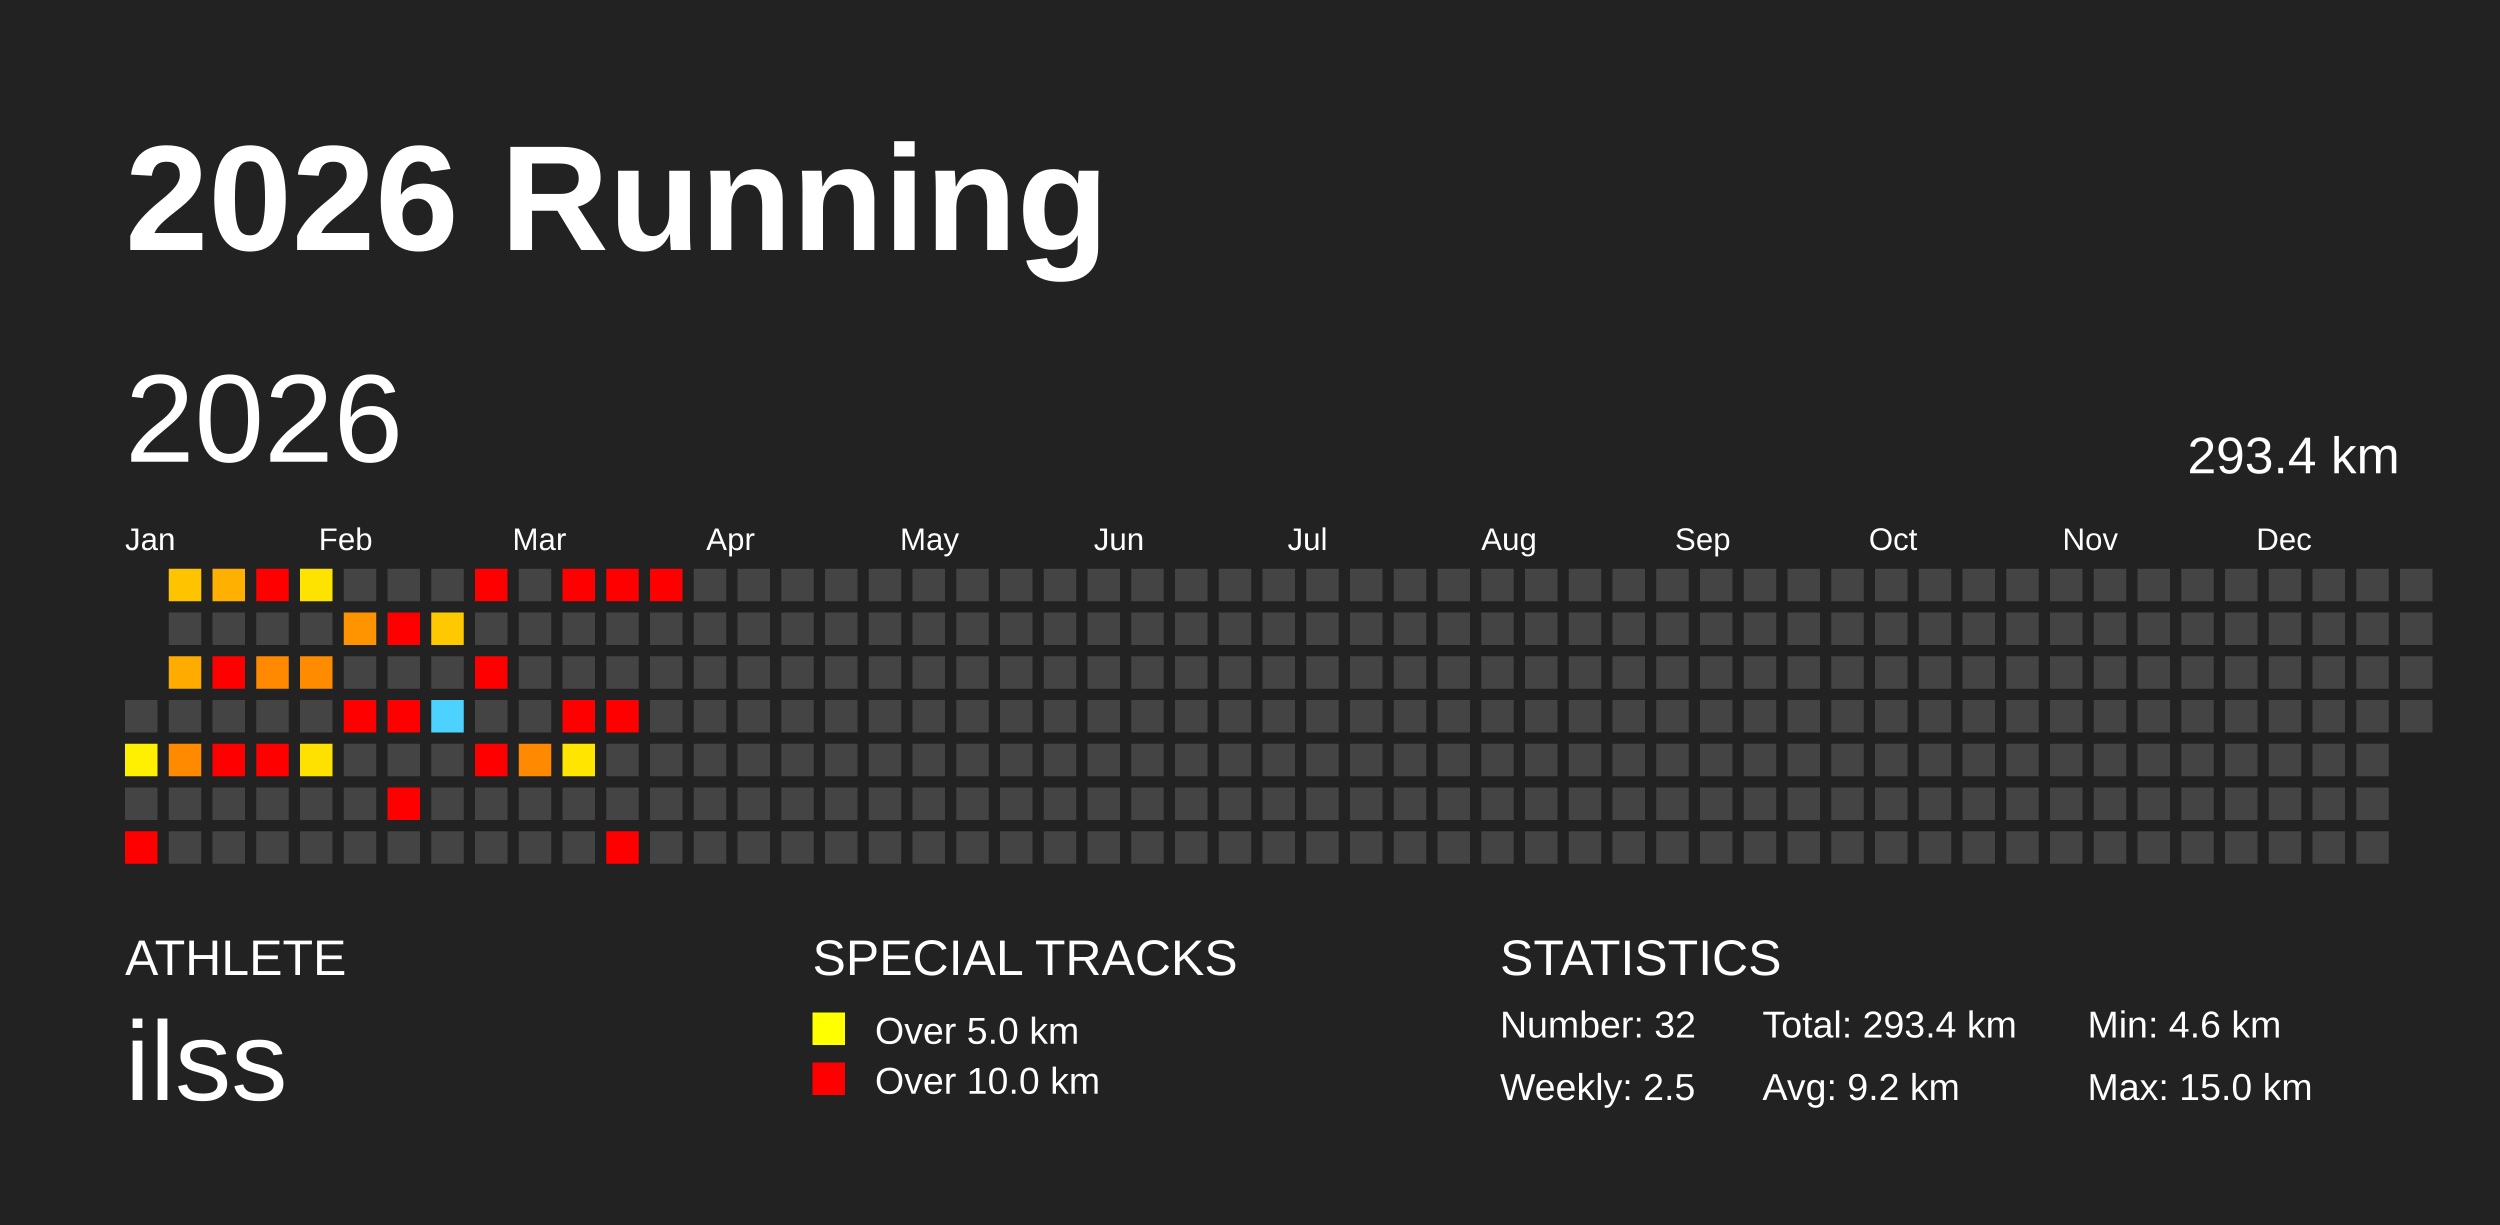
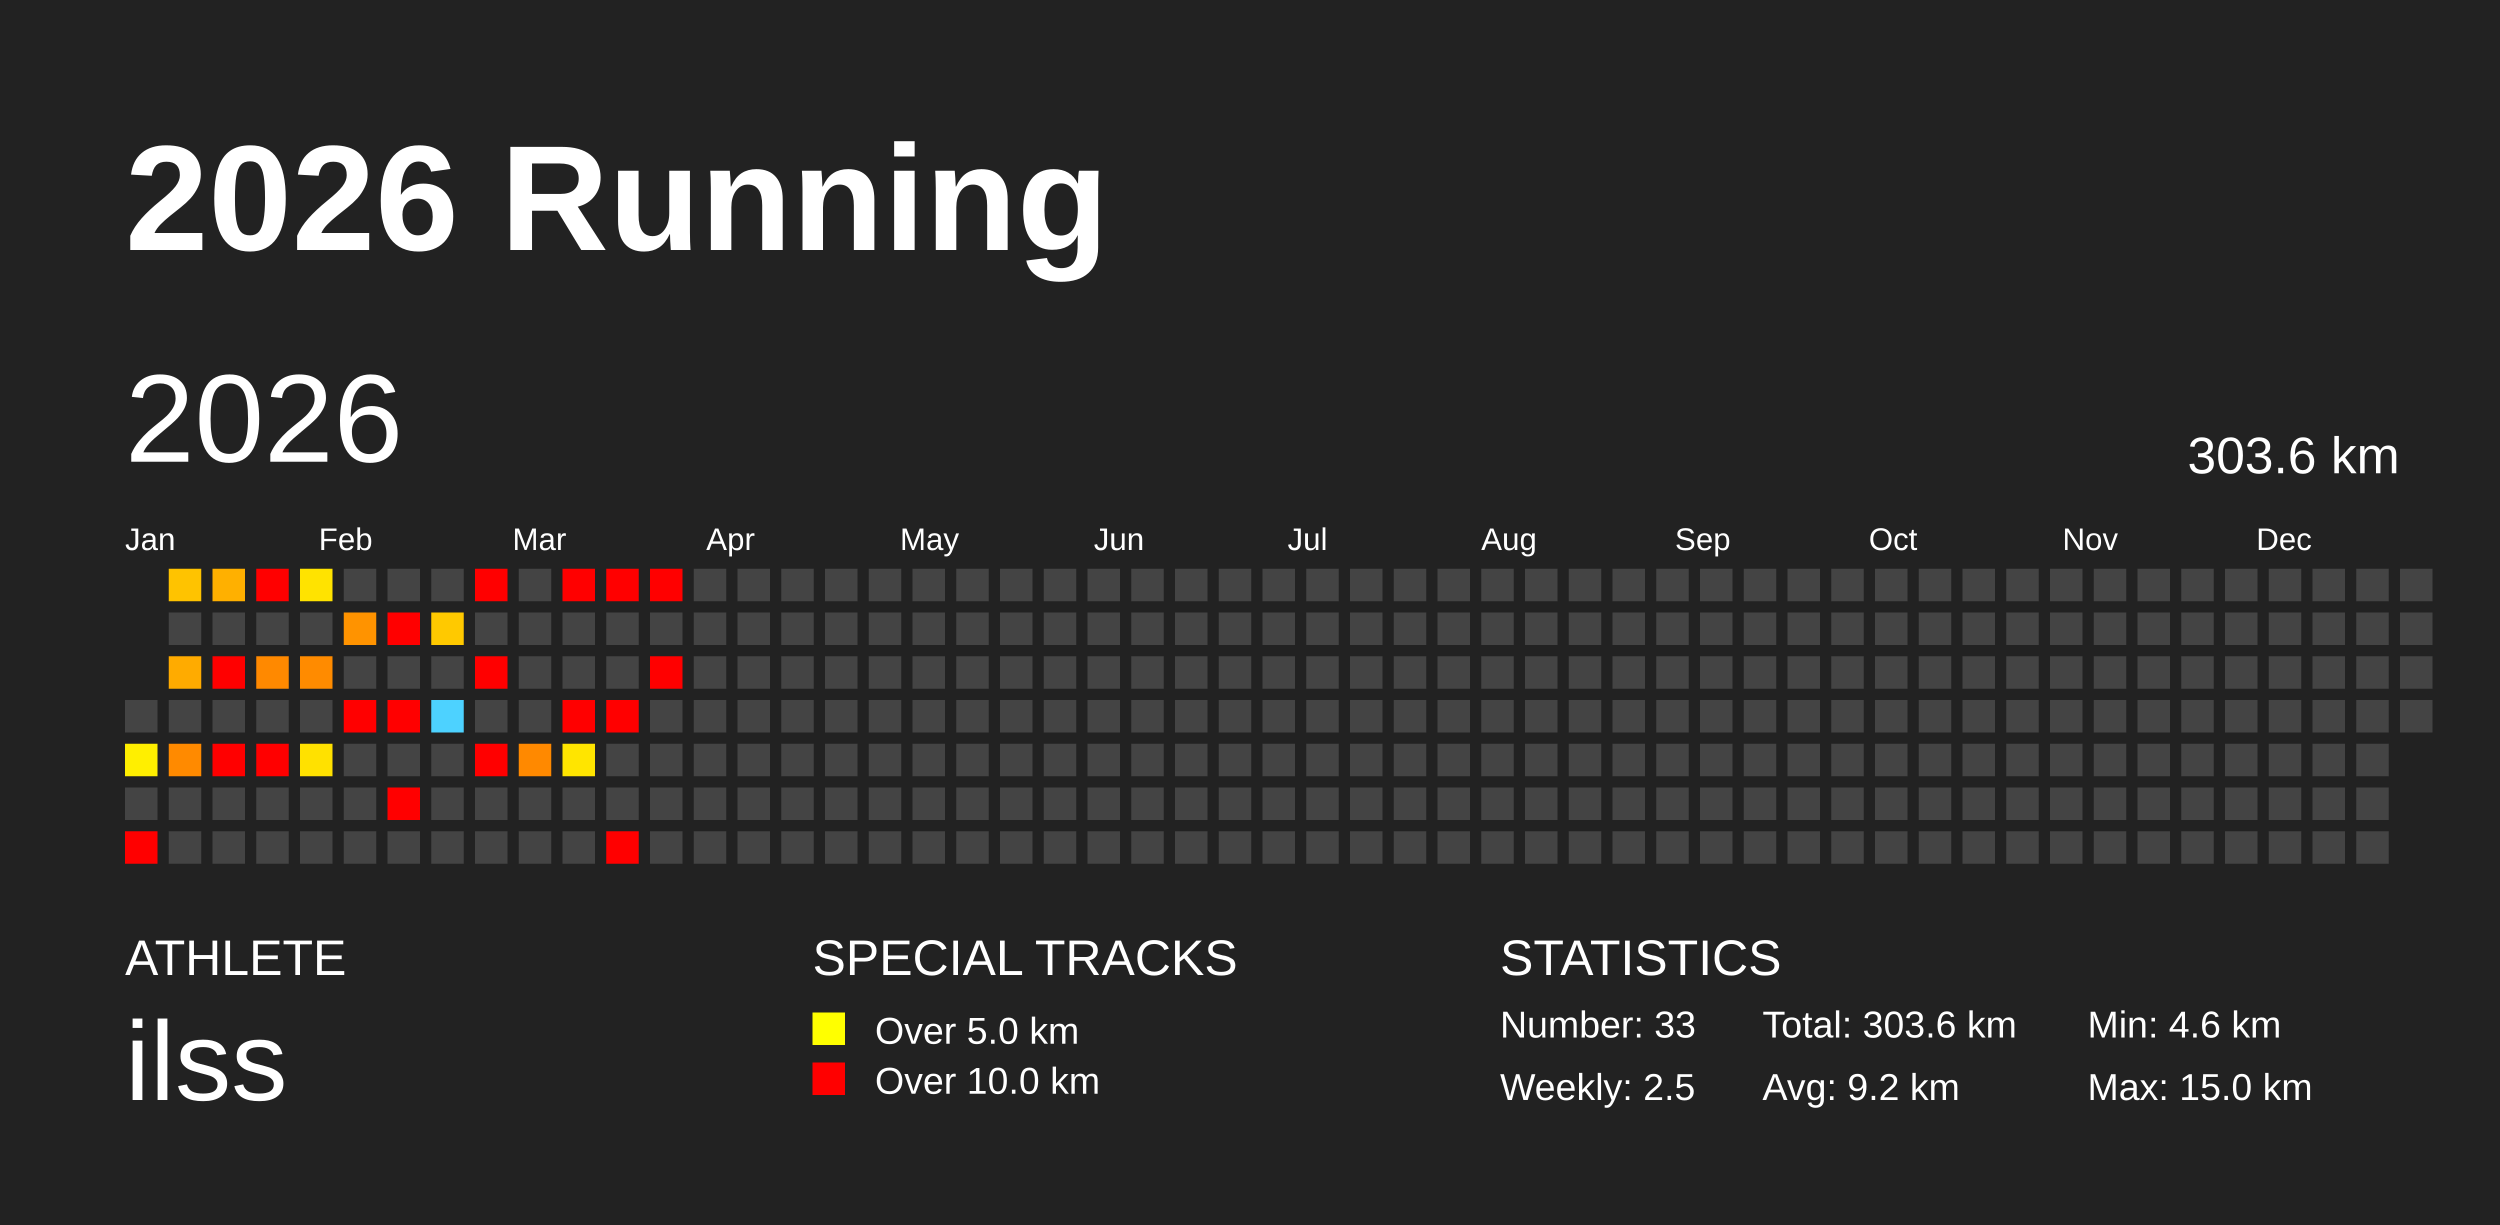
<svg xmlns="http://www.w3.org/2000/svg" baseProfile="full" height="98mm" version="1.1" viewBox="0,0,200,98" width="200mm">
  <defs />
  <rect fill="#222222" height="98" width="200" x="0" y="0" />
  <text fill="#FFFFFF" style="font-size:12px; font-family:Arial; font-weight:bold;" x="10" y="20">2026 Running</text>
  <text fill="#FFFFFF" style="font-size:4px; font-family:Arial" x="10" y="78">ATHLETE</text>
  <text fill="#FFFFFF" style="font-size:9px; font-family:Arial" x="10" y="88">ilss</text>
  <text fill="#FFFFFF" style="font-size:4px; font-family:Arial" x="65" y="78">SPECIAL TRACKS</text>
  <rect fill="yellow" height="2.6" width="2.6" x="65" y="81" />
  <text fill="#FFFFFF" style="font-size:3px; font-family:Arial" x="70" y="83.5">Over 5.0 km</text>
  <rect fill="red" height="2.6" width="2.6" x="65" y="85" />
  <text fill="#FFFFFF" style="font-size:3px; font-family:Arial" x="70" y="87.5">Over 10.0 km</text>
  <text fill="#FFFFFF" style="font-size:4px; font-family:Arial" x="120" y="78">STATISTICS</text>
-   <text fill="#FFFFFF" style="font-size:3px; font-family:Arial" x="120" y="83">Number: 32</text>
+   <text fill="#FFFFFF" style="font-size:3px; font-family:Arial" x="120" y="83">Number: 33</text>
  <text fill="#FFFFFF" style="font-size:3px; font-family:Arial" x="120" y="88">Weekly: 2.5</text>
-   <text fill="#FFFFFF" style="font-size:3px; font-family:Arial" x="141" y="83">Total: 293.4 km</text>
+   <text fill="#FFFFFF" style="font-size:3px; font-family:Arial" x="141" y="83">Total: 303.6 km</text>
  <text fill="#FFFFFF" style="font-size:3px; font-family:Arial" x="141" y="88">Avg: 9.2 km</text>
  <text fill="#FFFFFF" style="font-size:3px; font-family:Arial" x="167" y="83">Min: 4.6 km</text>
  <text fill="#FFFFFF" style="font-size:3px; font-family:Arial" x="167" y="88">Max: 15.0 km</text>
  <text dominant-baseline="hanging" fill="#FFFFFF" style="font-size:10.0px; font-family:Arial;" x="10" y="30">2026</text>
-   <text dominant-baseline="hanging" fill="#FFFFFF" style="font-size:4.125px; font-family:Arial;" x="175" y="35">293.4 km</text>
+   <text dominant-baseline="hanging" fill="#FFFFFF" style="font-size:4.125px; font-family:Arial;" x="175" y="35">303.6 km</text>
  <text fill="#FFFFFF" style="font-size:2.5px; font-family:Arial" x="10.0" y="44">Jan</text>
  <text fill="#FFFFFF" style="font-size:2.5px; font-family:Arial" x="25.5" y="44">Feb</text>
  <text fill="#FFFFFF" style="font-size:2.5px; font-family:Arial" x="41.0" y="44">Mar</text>
  <text fill="#FFFFFF" style="font-size:2.5px; font-family:Arial" x="56.5" y="44">Apr</text>
  <text fill="#FFFFFF" style="font-size:2.5px; font-family:Arial" x="72.0" y="44">May</text>
  <text fill="#FFFFFF" style="font-size:2.5px; font-family:Arial" x="87.5" y="44">Jun</text>
  <text fill="#FFFFFF" style="font-size:2.5px; font-family:Arial" x="103.0" y="44">Jul</text>
  <text fill="#FFFFFF" style="font-size:2.5px; font-family:Arial" x="118.5" y="44">Aug</text>
  <text fill="#FFFFFF" style="font-size:2.5px; font-family:Arial" x="134.0" y="44">Sep</text>
  <text fill="#FFFFFF" style="font-size:2.5px; font-family:Arial" x="149.5" y="44">Oct</text>
  <text fill="#FFFFFF" style="font-size:2.5px; font-family:Arial" x="165.0" y="44">Nov</text>
  <text fill="#FFFFFF" style="font-size:2.5px; font-family:Arial" x="180.5" y="44">Dec</text>
  <rect fill="#444444" height="2.6" width="2.6" x="10.0" y="56.0" />
  <rect fill="#ffef00" height="2.6" width="2.6" x="10.0" y="59.5" />
  <rect fill="#444444" height="2.6" width="2.6" x="10.0" y="63.0" />
  <rect fill="red" height="2.6" width="2.6" x="10.0" y="66.5" />
  <rect fill="#ffc300" height="2.6" width="2.6" x="13.5" y="45.5" />
  <rect fill="#444444" height="2.6" width="2.6" x="13.5" y="49.0" />
  <rect fill="#ffab00" height="2.6" width="2.6" x="13.5" y="52.5" />
  <rect fill="#444444" height="2.6" width="2.6" x="13.5" y="56.0" />
  <rect fill="#ff8a00" height="2.6" width="2.6" x="13.5" y="59.5" />
  <rect fill="#444444" height="2.6" width="2.6" x="13.5" y="63.0" />
  <rect fill="#444444" height="2.6" width="2.6" x="13.5" y="66.5" />
  <rect fill="#ffb000" height="2.6" width="2.6" x="17.0" y="45.5" />
  <rect fill="#444444" height="2.6" width="2.6" x="17.0" y="49.0" />
  <rect fill="red" height="2.6" width="2.6" x="17.0" y="52.5" />
  <rect fill="#444444" height="2.6" width="2.6" x="17.0" y="56.0" />
  <rect fill="red" height="2.6" width="2.6" x="17.0" y="59.5" />
  <rect fill="#444444" height="2.6" width="2.6" x="17.0" y="63.0" />
  <rect fill="#444444" height="2.6" width="2.6" x="17.0" y="66.5" />
  <rect fill="red" height="2.6" width="2.6" x="20.5" y="45.5" />
  <rect fill="#444444" height="2.6" width="2.6" x="20.5" y="49.0" />
  <rect fill="#ff8900" height="2.6" width="2.6" x="20.5" y="52.5" />
  <rect fill="#444444" height="2.6" width="2.6" x="20.5" y="56.0" />
  <rect fill="red" height="2.6" width="2.6" x="20.5" y="59.5" />
  <rect fill="#444444" height="2.6" width="2.6" x="20.5" y="63.0" />
  <rect fill="#444444" height="2.6" width="2.6" x="20.5" y="66.5" />
  <rect fill="#ffe300" height="2.6" width="2.6" x="24.0" y="45.5" />
  <rect fill="#444444" height="2.6" width="2.6" x="24.0" y="49.0" />
  <rect fill="#ff8b00" height="2.6" width="2.6" x="24.0" y="52.5" />
  <rect fill="#444444" height="2.6" width="2.6" x="24.0" y="56.0" />
  <rect fill="#ffe100" height="2.6" width="2.6" x="24.0" y="59.5" />
  <rect fill="#444444" height="2.6" width="2.6" x="24.0" y="63.0" />
  <rect fill="#444444" height="2.6" width="2.6" x="24.0" y="66.5" />
  <rect fill="#444444" height="2.6" width="2.6" x="27.5" y="45.5" />
  <rect fill="#ff9300" height="2.6" width="2.6" x="27.5" y="49.0" />
  <rect fill="#444444" height="2.6" width="2.6" x="27.5" y="52.5" />
  <rect fill="red" height="2.6" width="2.6" x="27.5" y="56.0" />
  <rect fill="#444444" height="2.6" width="2.6" x="27.5" y="59.5" />
  <rect fill="#444444" height="2.6" width="2.6" x="27.5" y="63.0" />
  <rect fill="#444444" height="2.6" width="2.6" x="27.5" y="66.5" />
  <rect fill="#444444" height="2.6" width="2.6" x="31.0" y="45.5" />
  <rect fill="red" height="2.6" width="2.6" x="31.0" y="49.0" />
  <rect fill="#444444" height="2.6" width="2.6" x="31.0" y="52.5" />
  <rect fill="red" height="2.6" width="2.6" x="31.0" y="56.0" />
  <rect fill="#444444" height="2.6" width="2.6" x="31.0" y="59.5" />
  <rect fill="red" height="2.6" width="2.6" x="31.0" y="63.0" />
  <rect fill="#444444" height="2.6" width="2.6" x="31.0" y="66.5" />
  <rect fill="#444444" height="2.6" width="2.6" x="34.5" y="45.5" />
  <rect fill="#ffc900" height="2.6" width="2.6" x="34.5" y="49.0" />
  <rect fill="#444444" height="2.6" width="2.6" x="34.5" y="52.5" />
  <rect fill="#4dd2ff" height="2.6" width="2.6" x="34.5" y="56.0" />
  <rect fill="#444444" height="2.6" width="2.6" x="34.5" y="59.5" />
  <rect fill="#444444" height="2.6" width="2.6" x="34.5" y="63.0" />
  <rect fill="#444444" height="2.6" width="2.6" x="34.5" y="66.5" />
  <rect fill="red" height="2.6" width="2.6" x="38.0" y="45.5" />
  <rect fill="#444444" height="2.6" width="2.6" x="38.0" y="49.0" />
  <rect fill="red" height="2.6" width="2.6" x="38.0" y="52.5" />
  <rect fill="#444444" height="2.6" width="2.6" x="38.0" y="56.0" />
  <rect fill="red" height="2.6" width="2.6" x="38.0" y="59.5" />
  <rect fill="#444444" height="2.6" width="2.6" x="38.0" y="63.0" />
  <rect fill="#444444" height="2.6" width="2.6" x="38.0" y="66.5" />
  <rect fill="#444444" height="2.6" width="2.6" x="41.5" y="45.5" />
  <rect fill="#444444" height="2.6" width="2.6" x="41.5" y="49.0" />
  <rect fill="#444444" height="2.6" width="2.6" x="41.5" y="52.5" />
  <rect fill="#444444" height="2.6" width="2.6" x="41.5" y="56.0" />
  <rect fill="#ff8900" height="2.6" width="2.6" x="41.5" y="59.5" />
  <rect fill="#444444" height="2.6" width="2.6" x="41.5" y="63.0" />
  <rect fill="#444444" height="2.6" width="2.6" x="41.5" y="66.5" />
  <rect fill="red" height="2.6" width="2.6" x="45.0" y="45.5" />
  <rect fill="#444444" height="2.6" width="2.6" x="45.0" y="49.0" />
  <rect fill="#444444" height="2.6" width="2.6" x="45.0" y="52.5" />
  <rect fill="red" height="2.6" width="2.6" x="45.0" y="56.0" />
  <rect fill="#ffe500" height="2.6" width="2.6" x="45.0" y="59.5" />
  <rect fill="#444444" height="2.6" width="2.6" x="45.0" y="63.0" />
  <rect fill="#444444" height="2.6" width="2.6" x="45.0" y="66.5" />
  <rect fill="red" height="2.6" width="2.6" x="48.5" y="45.5" />
  <rect fill="#444444" height="2.6" width="2.6" x="48.5" y="49.0" />
  <rect fill="#444444" height="2.6" width="2.6" x="48.5" y="52.5" />
  <rect fill="red" height="2.6" width="2.6" x="48.5" y="56.0" />
  <rect fill="#444444" height="2.6" width="2.6" x="48.5" y="59.5" />
  <rect fill="#444444" height="2.6" width="2.6" x="48.5" y="63.0" />
  <rect fill="red" height="2.6" width="2.6" x="48.5" y="66.5" />
  <rect fill="red" height="2.6" width="2.6" x="52.0" y="45.5" />
  <rect fill="#444444" height="2.6" width="2.6" x="52.0" y="49.0" />
-   <rect fill="#444444" height="2.6" width="2.6" x="52.0" y="52.5" />
+   <rect fill="red" height="2.6" width="2.6" x="52.0" y="52.5" />
  <rect fill="#444444" height="2.6" width="2.6" x="52.0" y="56.0" />
  <rect fill="#444444" height="2.6" width="2.6" x="52.0" y="59.5" />
  <rect fill="#444444" height="2.6" width="2.6" x="52.0" y="63.0" />
  <rect fill="#444444" height="2.6" width="2.6" x="52.0" y="66.5" />
  <rect fill="#444444" height="2.6" width="2.6" x="55.5" y="45.5" />
  <rect fill="#444444" height="2.6" width="2.6" x="55.5" y="49.0" />
  <rect fill="#444444" height="2.6" width="2.6" x="55.5" y="52.5" />
  <rect fill="#444444" height="2.6" width="2.6" x="55.5" y="56.0" />
  <rect fill="#444444" height="2.6" width="2.6" x="55.5" y="59.5" />
  <rect fill="#444444" height="2.6" width="2.6" x="55.5" y="63.0" />
  <rect fill="#444444" height="2.6" width="2.6" x="55.5" y="66.5" />
  <rect fill="#444444" height="2.6" width="2.6" x="59.0" y="45.5" />
  <rect fill="#444444" height="2.6" width="2.6" x="59.0" y="49.0" />
  <rect fill="#444444" height="2.6" width="2.6" x="59.0" y="52.5" />
  <rect fill="#444444" height="2.6" width="2.6" x="59.0" y="56.0" />
  <rect fill="#444444" height="2.6" width="2.6" x="59.0" y="59.5" />
  <rect fill="#444444" height="2.6" width="2.6" x="59.0" y="63.0" />
  <rect fill="#444444" height="2.6" width="2.6" x="59.0" y="66.5" />
  <rect fill="#444444" height="2.6" width="2.6" x="62.5" y="45.5" />
  <rect fill="#444444" height="2.6" width="2.6" x="62.5" y="49.0" />
  <rect fill="#444444" height="2.6" width="2.6" x="62.5" y="52.5" />
  <rect fill="#444444" height="2.6" width="2.6" x="62.5" y="56.0" />
  <rect fill="#444444" height="2.6" width="2.6" x="62.5" y="59.5" />
  <rect fill="#444444" height="2.6" width="2.6" x="62.5" y="63.0" />
  <rect fill="#444444" height="2.6" width="2.6" x="62.5" y="66.5" />
  <rect fill="#444444" height="2.6" width="2.6" x="66.0" y="45.5" />
  <rect fill="#444444" height="2.6" width="2.6" x="66.0" y="49.0" />
  <rect fill="#444444" height="2.6" width="2.6" x="66.0" y="52.5" />
  <rect fill="#444444" height="2.6" width="2.6" x="66.0" y="56.0" />
  <rect fill="#444444" height="2.6" width="2.6" x="66.0" y="59.5" />
  <rect fill="#444444" height="2.6" width="2.6" x="66.0" y="63.0" />
  <rect fill="#444444" height="2.6" width="2.6" x="66.0" y="66.5" />
  <rect fill="#444444" height="2.6" width="2.6" x="69.5" y="45.5" />
  <rect fill="#444444" height="2.6" width="2.6" x="69.5" y="49.0" />
  <rect fill="#444444" height="2.6" width="2.6" x="69.5" y="52.5" />
  <rect fill="#444444" height="2.6" width="2.6" x="69.5" y="56.0" />
  <rect fill="#444444" height="2.6" width="2.6" x="69.5" y="59.5" />
  <rect fill="#444444" height="2.6" width="2.6" x="69.5" y="63.0" />
  <rect fill="#444444" height="2.6" width="2.6" x="69.5" y="66.5" />
  <rect fill="#444444" height="2.6" width="2.6" x="73.0" y="45.5" />
  <rect fill="#444444" height="2.6" width="2.6" x="73.0" y="49.0" />
  <rect fill="#444444" height="2.6" width="2.6" x="73.0" y="52.5" />
  <rect fill="#444444" height="2.6" width="2.6" x="73.0" y="56.0" />
  <rect fill="#444444" height="2.6" width="2.6" x="73.0" y="59.5" />
  <rect fill="#444444" height="2.6" width="2.6" x="73.0" y="63.0" />
  <rect fill="#444444" height="2.6" width="2.6" x="73.0" y="66.5" />
  <rect fill="#444444" height="2.6" width="2.6" x="76.5" y="45.5" />
  <rect fill="#444444" height="2.6" width="2.6" x="76.5" y="49.0" />
  <rect fill="#444444" height="2.6" width="2.6" x="76.5" y="52.5" />
  <rect fill="#444444" height="2.6" width="2.6" x="76.5" y="56.0" />
  <rect fill="#444444" height="2.6" width="2.6" x="76.5" y="59.5" />
  <rect fill="#444444" height="2.6" width="2.6" x="76.5" y="63.0" />
  <rect fill="#444444" height="2.6" width="2.6" x="76.5" y="66.5" />
  <rect fill="#444444" height="2.6" width="2.6" x="80.0" y="45.5" />
  <rect fill="#444444" height="2.6" width="2.6" x="80.0" y="49.0" />
  <rect fill="#444444" height="2.6" width="2.6" x="80.0" y="52.5" />
  <rect fill="#444444" height="2.6" width="2.6" x="80.0" y="56.0" />
  <rect fill="#444444" height="2.6" width="2.6" x="80.0" y="59.5" />
  <rect fill="#444444" height="2.6" width="2.6" x="80.0" y="63.0" />
  <rect fill="#444444" height="2.6" width="2.6" x="80.0" y="66.5" />
  <rect fill="#444444" height="2.6" width="2.6" x="83.5" y="45.5" />
  <rect fill="#444444" height="2.6" width="2.6" x="83.5" y="49.0" />
  <rect fill="#444444" height="2.6" width="2.6" x="83.5" y="52.5" />
  <rect fill="#444444" height="2.6" width="2.6" x="83.5" y="56.0" />
  <rect fill="#444444" height="2.6" width="2.6" x="83.5" y="59.5" />
  <rect fill="#444444" height="2.6" width="2.6" x="83.5" y="63.0" />
  <rect fill="#444444" height="2.6" width="2.6" x="83.5" y="66.5" />
  <rect fill="#444444" height="2.6" width="2.6" x="87.0" y="45.5" />
  <rect fill="#444444" height="2.6" width="2.6" x="87.0" y="49.0" />
  <rect fill="#444444" height="2.6" width="2.6" x="87.0" y="52.5" />
  <rect fill="#444444" height="2.6" width="2.6" x="87.0" y="56.0" />
  <rect fill="#444444" height="2.6" width="2.6" x="87.0" y="59.5" />
  <rect fill="#444444" height="2.6" width="2.6" x="87.0" y="63.0" />
  <rect fill="#444444" height="2.6" width="2.6" x="87.0" y="66.5" />
  <rect fill="#444444" height="2.6" width="2.6" x="90.5" y="45.5" />
  <rect fill="#444444" height="2.6" width="2.6" x="90.5" y="49.0" />
  <rect fill="#444444" height="2.6" width="2.6" x="90.5" y="52.5" />
  <rect fill="#444444" height="2.6" width="2.6" x="90.5" y="56.0" />
  <rect fill="#444444" height="2.6" width="2.6" x="90.5" y="59.5" />
  <rect fill="#444444" height="2.6" width="2.6" x="90.5" y="63.0" />
  <rect fill="#444444" height="2.6" width="2.6" x="90.5" y="66.5" />
  <rect fill="#444444" height="2.6" width="2.6" x="94.0" y="45.5" />
  <rect fill="#444444" height="2.6" width="2.6" x="94.0" y="49.0" />
  <rect fill="#444444" height="2.6" width="2.6" x="94.0" y="52.5" />
  <rect fill="#444444" height="2.6" width="2.6" x="94.0" y="56.0" />
  <rect fill="#444444" height="2.6" width="2.6" x="94.0" y="59.5" />
  <rect fill="#444444" height="2.6" width="2.6" x="94.0" y="63.0" />
  <rect fill="#444444" height="2.6" width="2.6" x="94.0" y="66.5" />
  <rect fill="#444444" height="2.6" width="2.6" x="97.5" y="45.5" />
  <rect fill="#444444" height="2.6" width="2.6" x="97.5" y="49.0" />
  <rect fill="#444444" height="2.6" width="2.6" x="97.5" y="52.5" />
  <rect fill="#444444" height="2.6" width="2.6" x="97.5" y="56.0" />
  <rect fill="#444444" height="2.6" width="2.6" x="97.5" y="59.5" />
  <rect fill="#444444" height="2.6" width="2.6" x="97.5" y="63.0" />
  <rect fill="#444444" height="2.6" width="2.6" x="97.5" y="66.5" />
  <rect fill="#444444" height="2.6" width="2.6" x="101.0" y="45.5" />
  <rect fill="#444444" height="2.6" width="2.6" x="101.0" y="49.0" />
  <rect fill="#444444" height="2.6" width="2.6" x="101.0" y="52.5" />
  <rect fill="#444444" height="2.6" width="2.6" x="101.0" y="56.0" />
  <rect fill="#444444" height="2.6" width="2.6" x="101.0" y="59.5" />
  <rect fill="#444444" height="2.6" width="2.6" x="101.0" y="63.0" />
  <rect fill="#444444" height="2.6" width="2.6" x="101.0" y="66.5" />
  <rect fill="#444444" height="2.6" width="2.6" x="104.5" y="45.5" />
  <rect fill="#444444" height="2.6" width="2.6" x="104.5" y="49.0" />
  <rect fill="#444444" height="2.6" width="2.6" x="104.5" y="52.5" />
  <rect fill="#444444" height="2.6" width="2.6" x="104.5" y="56.0" />
  <rect fill="#444444" height="2.6" width="2.6" x="104.5" y="59.5" />
  <rect fill="#444444" height="2.6" width="2.6" x="104.5" y="63.0" />
  <rect fill="#444444" height="2.6" width="2.6" x="104.5" y="66.5" />
  <rect fill="#444444" height="2.6" width="2.6" x="108.0" y="45.5" />
  <rect fill="#444444" height="2.6" width="2.6" x="108.0" y="49.0" />
  <rect fill="#444444" height="2.6" width="2.6" x="108.0" y="52.5" />
  <rect fill="#444444" height="2.6" width="2.6" x="108.0" y="56.0" />
  <rect fill="#444444" height="2.6" width="2.6" x="108.0" y="59.5" />
  <rect fill="#444444" height="2.6" width="2.6" x="108.0" y="63.0" />
  <rect fill="#444444" height="2.6" width="2.6" x="108.0" y="66.5" />
  <rect fill="#444444" height="2.6" width="2.6" x="111.5" y="45.5" />
  <rect fill="#444444" height="2.6" width="2.6" x="111.5" y="49.0" />
  <rect fill="#444444" height="2.6" width="2.6" x="111.5" y="52.5" />
  <rect fill="#444444" height="2.6" width="2.6" x="111.5" y="56.0" />
  <rect fill="#444444" height="2.6" width="2.6" x="111.5" y="59.5" />
  <rect fill="#444444" height="2.6" width="2.6" x="111.5" y="63.0" />
  <rect fill="#444444" height="2.6" width="2.6" x="111.5" y="66.5" />
  <rect fill="#444444" height="2.6" width="2.6" x="115.0" y="45.5" />
  <rect fill="#444444" height="2.6" width="2.6" x="115.0" y="49.0" />
  <rect fill="#444444" height="2.6" width="2.6" x="115.0" y="52.5" />
  <rect fill="#444444" height="2.6" width="2.6" x="115.0" y="56.0" />
  <rect fill="#444444" height="2.6" width="2.6" x="115.0" y="59.5" />
  <rect fill="#444444" height="2.6" width="2.6" x="115.0" y="63.0" />
  <rect fill="#444444" height="2.6" width="2.6" x="115.0" y="66.5" />
  <rect fill="#444444" height="2.6" width="2.6" x="118.5" y="45.5" />
  <rect fill="#444444" height="2.6" width="2.6" x="118.5" y="49.0" />
  <rect fill="#444444" height="2.6" width="2.6" x="118.5" y="52.5" />
  <rect fill="#444444" height="2.6" width="2.6" x="118.5" y="56.0" />
  <rect fill="#444444" height="2.6" width="2.6" x="118.5" y="59.5" />
  <rect fill="#444444" height="2.6" width="2.6" x="118.5" y="63.0" />
  <rect fill="#444444" height="2.6" width="2.6" x="118.5" y="66.5" />
  <rect fill="#444444" height="2.6" width="2.6" x="122.0" y="45.5" />
  <rect fill="#444444" height="2.6" width="2.6" x="122.0" y="49.0" />
  <rect fill="#444444" height="2.6" width="2.6" x="122.0" y="52.5" />
  <rect fill="#444444" height="2.6" width="2.6" x="122.0" y="56.0" />
  <rect fill="#444444" height="2.6" width="2.6" x="122.0" y="59.5" />
  <rect fill="#444444" height="2.6" width="2.6" x="122.0" y="63.0" />
  <rect fill="#444444" height="2.6" width="2.6" x="122.0" y="66.5" />
  <rect fill="#444444" height="2.6" width="2.6" x="125.5" y="45.5" />
  <rect fill="#444444" height="2.6" width="2.6" x="125.5" y="49.0" />
  <rect fill="#444444" height="2.6" width="2.6" x="125.5" y="52.5" />
  <rect fill="#444444" height="2.6" width="2.6" x="125.5" y="56.0" />
  <rect fill="#444444" height="2.6" width="2.6" x="125.5" y="59.5" />
  <rect fill="#444444" height="2.6" width="2.6" x="125.5" y="63.0" />
  <rect fill="#444444" height="2.6" width="2.6" x="125.5" y="66.5" />
  <rect fill="#444444" height="2.6" width="2.6" x="129.0" y="45.5" />
  <rect fill="#444444" height="2.6" width="2.6" x="129.0" y="49.0" />
  <rect fill="#444444" height="2.6" width="2.6" x="129.0" y="52.5" />
  <rect fill="#444444" height="2.6" width="2.6" x="129.0" y="56.0" />
  <rect fill="#444444" height="2.6" width="2.6" x="129.0" y="59.5" />
  <rect fill="#444444" height="2.6" width="2.6" x="129.0" y="63.0" />
  <rect fill="#444444" height="2.6" width="2.6" x="129.0" y="66.5" />
  <rect fill="#444444" height="2.6" width="2.6" x="132.5" y="45.5" />
  <rect fill="#444444" height="2.6" width="2.6" x="132.5" y="49.0" />
  <rect fill="#444444" height="2.6" width="2.6" x="132.5" y="52.5" />
  <rect fill="#444444" height="2.6" width="2.6" x="132.5" y="56.0" />
  <rect fill="#444444" height="2.6" width="2.6" x="132.5" y="59.5" />
  <rect fill="#444444" height="2.6" width="2.6" x="132.5" y="63.0" />
  <rect fill="#444444" height="2.6" width="2.6" x="132.5" y="66.5" />
  <rect fill="#444444" height="2.6" width="2.6" x="136.0" y="45.5" />
  <rect fill="#444444" height="2.6" width="2.6" x="136.0" y="49.0" />
  <rect fill="#444444" height="2.6" width="2.6" x="136.0" y="52.5" />
  <rect fill="#444444" height="2.6" width="2.6" x="136.0" y="56.0" />
  <rect fill="#444444" height="2.6" width="2.6" x="136.0" y="59.5" />
  <rect fill="#444444" height="2.6" width="2.6" x="136.0" y="63.0" />
  <rect fill="#444444" height="2.6" width="2.6" x="136.0" y="66.5" />
  <rect fill="#444444" height="2.6" width="2.6" x="139.5" y="45.5" />
  <rect fill="#444444" height="2.6" width="2.6" x="139.5" y="49.0" />
  <rect fill="#444444" height="2.6" width="2.6" x="139.5" y="52.5" />
  <rect fill="#444444" height="2.6" width="2.6" x="139.5" y="56.0" />
  <rect fill="#444444" height="2.6" width="2.6" x="139.5" y="59.5" />
  <rect fill="#444444" height="2.6" width="2.6" x="139.5" y="63.0" />
  <rect fill="#444444" height="2.6" width="2.6" x="139.5" y="66.5" />
  <rect fill="#444444" height="2.6" width="2.6" x="143.0" y="45.5" />
  <rect fill="#444444" height="2.6" width="2.6" x="143.0" y="49.0" />
  <rect fill="#444444" height="2.6" width="2.6" x="143.0" y="52.5" />
  <rect fill="#444444" height="2.6" width="2.6" x="143.0" y="56.0" />
  <rect fill="#444444" height="2.6" width="2.6" x="143.0" y="59.5" />
  <rect fill="#444444" height="2.6" width="2.6" x="143.0" y="63.0" />
  <rect fill="#444444" height="2.6" width="2.6" x="143.0" y="66.5" />
  <rect fill="#444444" height="2.6" width="2.6" x="146.5" y="45.5" />
  <rect fill="#444444" height="2.6" width="2.6" x="146.5" y="49.0" />
  <rect fill="#444444" height="2.6" width="2.6" x="146.5" y="52.5" />
  <rect fill="#444444" height="2.6" width="2.6" x="146.5" y="56.0" />
  <rect fill="#444444" height="2.6" width="2.6" x="146.5" y="59.5" />
  <rect fill="#444444" height="2.6" width="2.6" x="146.5" y="63.0" />
  <rect fill="#444444" height="2.6" width="2.6" x="146.5" y="66.5" />
  <rect fill="#444444" height="2.6" width="2.6" x="150.0" y="45.5" />
  <rect fill="#444444" height="2.6" width="2.6" x="150.0" y="49.0" />
  <rect fill="#444444" height="2.6" width="2.6" x="150.0" y="52.5" />
  <rect fill="#444444" height="2.6" width="2.6" x="150.0" y="56.0" />
  <rect fill="#444444" height="2.6" width="2.6" x="150.0" y="59.5" />
  <rect fill="#444444" height="2.6" width="2.6" x="150.0" y="63.0" />
  <rect fill="#444444" height="2.6" width="2.6" x="150.0" y="66.5" />
  <rect fill="#444444" height="2.6" width="2.6" x="153.5" y="45.5" />
  <rect fill="#444444" height="2.6" width="2.6" x="153.5" y="49.0" />
  <rect fill="#444444" height="2.6" width="2.6" x="153.5" y="52.5" />
  <rect fill="#444444" height="2.6" width="2.6" x="153.5" y="56.0" />
  <rect fill="#444444" height="2.6" width="2.6" x="153.5" y="59.5" />
  <rect fill="#444444" height="2.6" width="2.6" x="153.5" y="63.0" />
  <rect fill="#444444" height="2.6" width="2.6" x="153.5" y="66.5" />
  <rect fill="#444444" height="2.6" width="2.6" x="157.0" y="45.5" />
  <rect fill="#444444" height="2.6" width="2.6" x="157.0" y="49.0" />
  <rect fill="#444444" height="2.6" width="2.6" x="157.0" y="52.5" />
  <rect fill="#444444" height="2.6" width="2.6" x="157.0" y="56.0" />
  <rect fill="#444444" height="2.6" width="2.6" x="157.0" y="59.5" />
  <rect fill="#444444" height="2.6" width="2.6" x="157.0" y="63.0" />
  <rect fill="#444444" height="2.6" width="2.6" x="157.0" y="66.5" />
  <rect fill="#444444" height="2.6" width="2.6" x="160.5" y="45.5" />
  <rect fill="#444444" height="2.6" width="2.6" x="160.5" y="49.0" />
  <rect fill="#444444" height="2.6" width="2.6" x="160.5" y="52.5" />
  <rect fill="#444444" height="2.6" width="2.6" x="160.5" y="56.0" />
  <rect fill="#444444" height="2.6" width="2.6" x="160.5" y="59.5" />
  <rect fill="#444444" height="2.6" width="2.6" x="160.5" y="63.0" />
  <rect fill="#444444" height="2.6" width="2.6" x="160.5" y="66.5" />
  <rect fill="#444444" height="2.6" width="2.6" x="164.0" y="45.5" />
  <rect fill="#444444" height="2.6" width="2.6" x="164.0" y="49.0" />
  <rect fill="#444444" height="2.6" width="2.6" x="164.0" y="52.5" />
  <rect fill="#444444" height="2.6" width="2.6" x="164.0" y="56.0" />
  <rect fill="#444444" height="2.6" width="2.6" x="164.0" y="59.5" />
  <rect fill="#444444" height="2.6" width="2.6" x="164.0" y="63.0" />
  <rect fill="#444444" height="2.6" width="2.6" x="164.0" y="66.5" />
  <rect fill="#444444" height="2.6" width="2.6" x="167.5" y="45.5" />
  <rect fill="#444444" height="2.6" width="2.6" x="167.5" y="49.0" />
  <rect fill="#444444" height="2.6" width="2.6" x="167.5" y="52.5" />
  <rect fill="#444444" height="2.6" width="2.6" x="167.5" y="56.0" />
  <rect fill="#444444" height="2.6" width="2.6" x="167.5" y="59.5" />
  <rect fill="#444444" height="2.6" width="2.6" x="167.5" y="63.0" />
  <rect fill="#444444" height="2.6" width="2.6" x="167.5" y="66.5" />
  <rect fill="#444444" height="2.6" width="2.6" x="171.0" y="45.5" />
  <rect fill="#444444" height="2.6" width="2.6" x="171.0" y="49.0" />
  <rect fill="#444444" height="2.6" width="2.6" x="171.0" y="52.5" />
  <rect fill="#444444" height="2.6" width="2.6" x="171.0" y="56.0" />
  <rect fill="#444444" height="2.6" width="2.6" x="171.0" y="59.5" />
  <rect fill="#444444" height="2.6" width="2.6" x="171.0" y="63.0" />
  <rect fill="#444444" height="2.6" width="2.6" x="171.0" y="66.5" />
  <rect fill="#444444" height="2.6" width="2.6" x="174.5" y="45.5" />
  <rect fill="#444444" height="2.6" width="2.6" x="174.5" y="49.0" />
  <rect fill="#444444" height="2.6" width="2.6" x="174.5" y="52.5" />
  <rect fill="#444444" height="2.6" width="2.6" x="174.5" y="56.0" />
  <rect fill="#444444" height="2.6" width="2.6" x="174.5" y="59.5" />
  <rect fill="#444444" height="2.6" width="2.6" x="174.5" y="63.0" />
  <rect fill="#444444" height="2.6" width="2.6" x="174.5" y="66.5" />
  <rect fill="#444444" height="2.6" width="2.6" x="178.0" y="45.5" />
  <rect fill="#444444" height="2.6" width="2.6" x="178.0" y="49.0" />
  <rect fill="#444444" height="2.6" width="2.6" x="178.0" y="52.5" />
  <rect fill="#444444" height="2.6" width="2.6" x="178.0" y="56.0" />
  <rect fill="#444444" height="2.6" width="2.6" x="178.0" y="59.5" />
  <rect fill="#444444" height="2.6" width="2.6" x="178.0" y="63.0" />
  <rect fill="#444444" height="2.6" width="2.6" x="178.0" y="66.5" />
  <rect fill="#444444" height="2.6" width="2.6" x="181.5" y="45.5" />
  <rect fill="#444444" height="2.6" width="2.6" x="181.5" y="49.0" />
  <rect fill="#444444" height="2.6" width="2.6" x="181.5" y="52.5" />
  <rect fill="#444444" height="2.6" width="2.6" x="181.5" y="56.0" />
  <rect fill="#444444" height="2.6" width="2.6" x="181.5" y="59.5" />
  <rect fill="#444444" height="2.6" width="2.6" x="181.5" y="63.0" />
  <rect fill="#444444" height="2.6" width="2.6" x="181.5" y="66.5" />
  <rect fill="#444444" height="2.6" width="2.6" x="185.0" y="45.5" />
  <rect fill="#444444" height="2.6" width="2.6" x="185.0" y="49.0" />
  <rect fill="#444444" height="2.6" width="2.6" x="185.0" y="52.5" />
  <rect fill="#444444" height="2.6" width="2.6" x="185.0" y="56.0" />
  <rect fill="#444444" height="2.6" width="2.6" x="185.0" y="59.5" />
  <rect fill="#444444" height="2.6" width="2.6" x="185.0" y="63.0" />
  <rect fill="#444444" height="2.6" width="2.6" x="185.0" y="66.5" />
  <rect fill="#444444" height="2.6" width="2.6" x="188.5" y="45.5" />
  <rect fill="#444444" height="2.6" width="2.6" x="188.5" y="49.0" />
  <rect fill="#444444" height="2.6" width="2.6" x="188.5" y="52.5" />
  <rect fill="#444444" height="2.6" width="2.6" x="188.5" y="56.0" />
  <rect fill="#444444" height="2.6" width="2.6" x="188.5" y="59.5" />
  <rect fill="#444444" height="2.6" width="2.6" x="188.5" y="63.0" />
  <rect fill="#444444" height="2.6" width="2.6" x="188.5" y="66.5" />
  <rect fill="#444444" height="2.6" width="2.6" x="192.0" y="45.5" />
  <rect fill="#444444" height="2.6" width="2.6" x="192.0" y="49.0" />
  <rect fill="#444444" height="2.6" width="2.6" x="192.0" y="52.5" />
  <rect fill="#444444" height="2.6" width="2.6" x="192.0" y="56.0" />
</svg>
